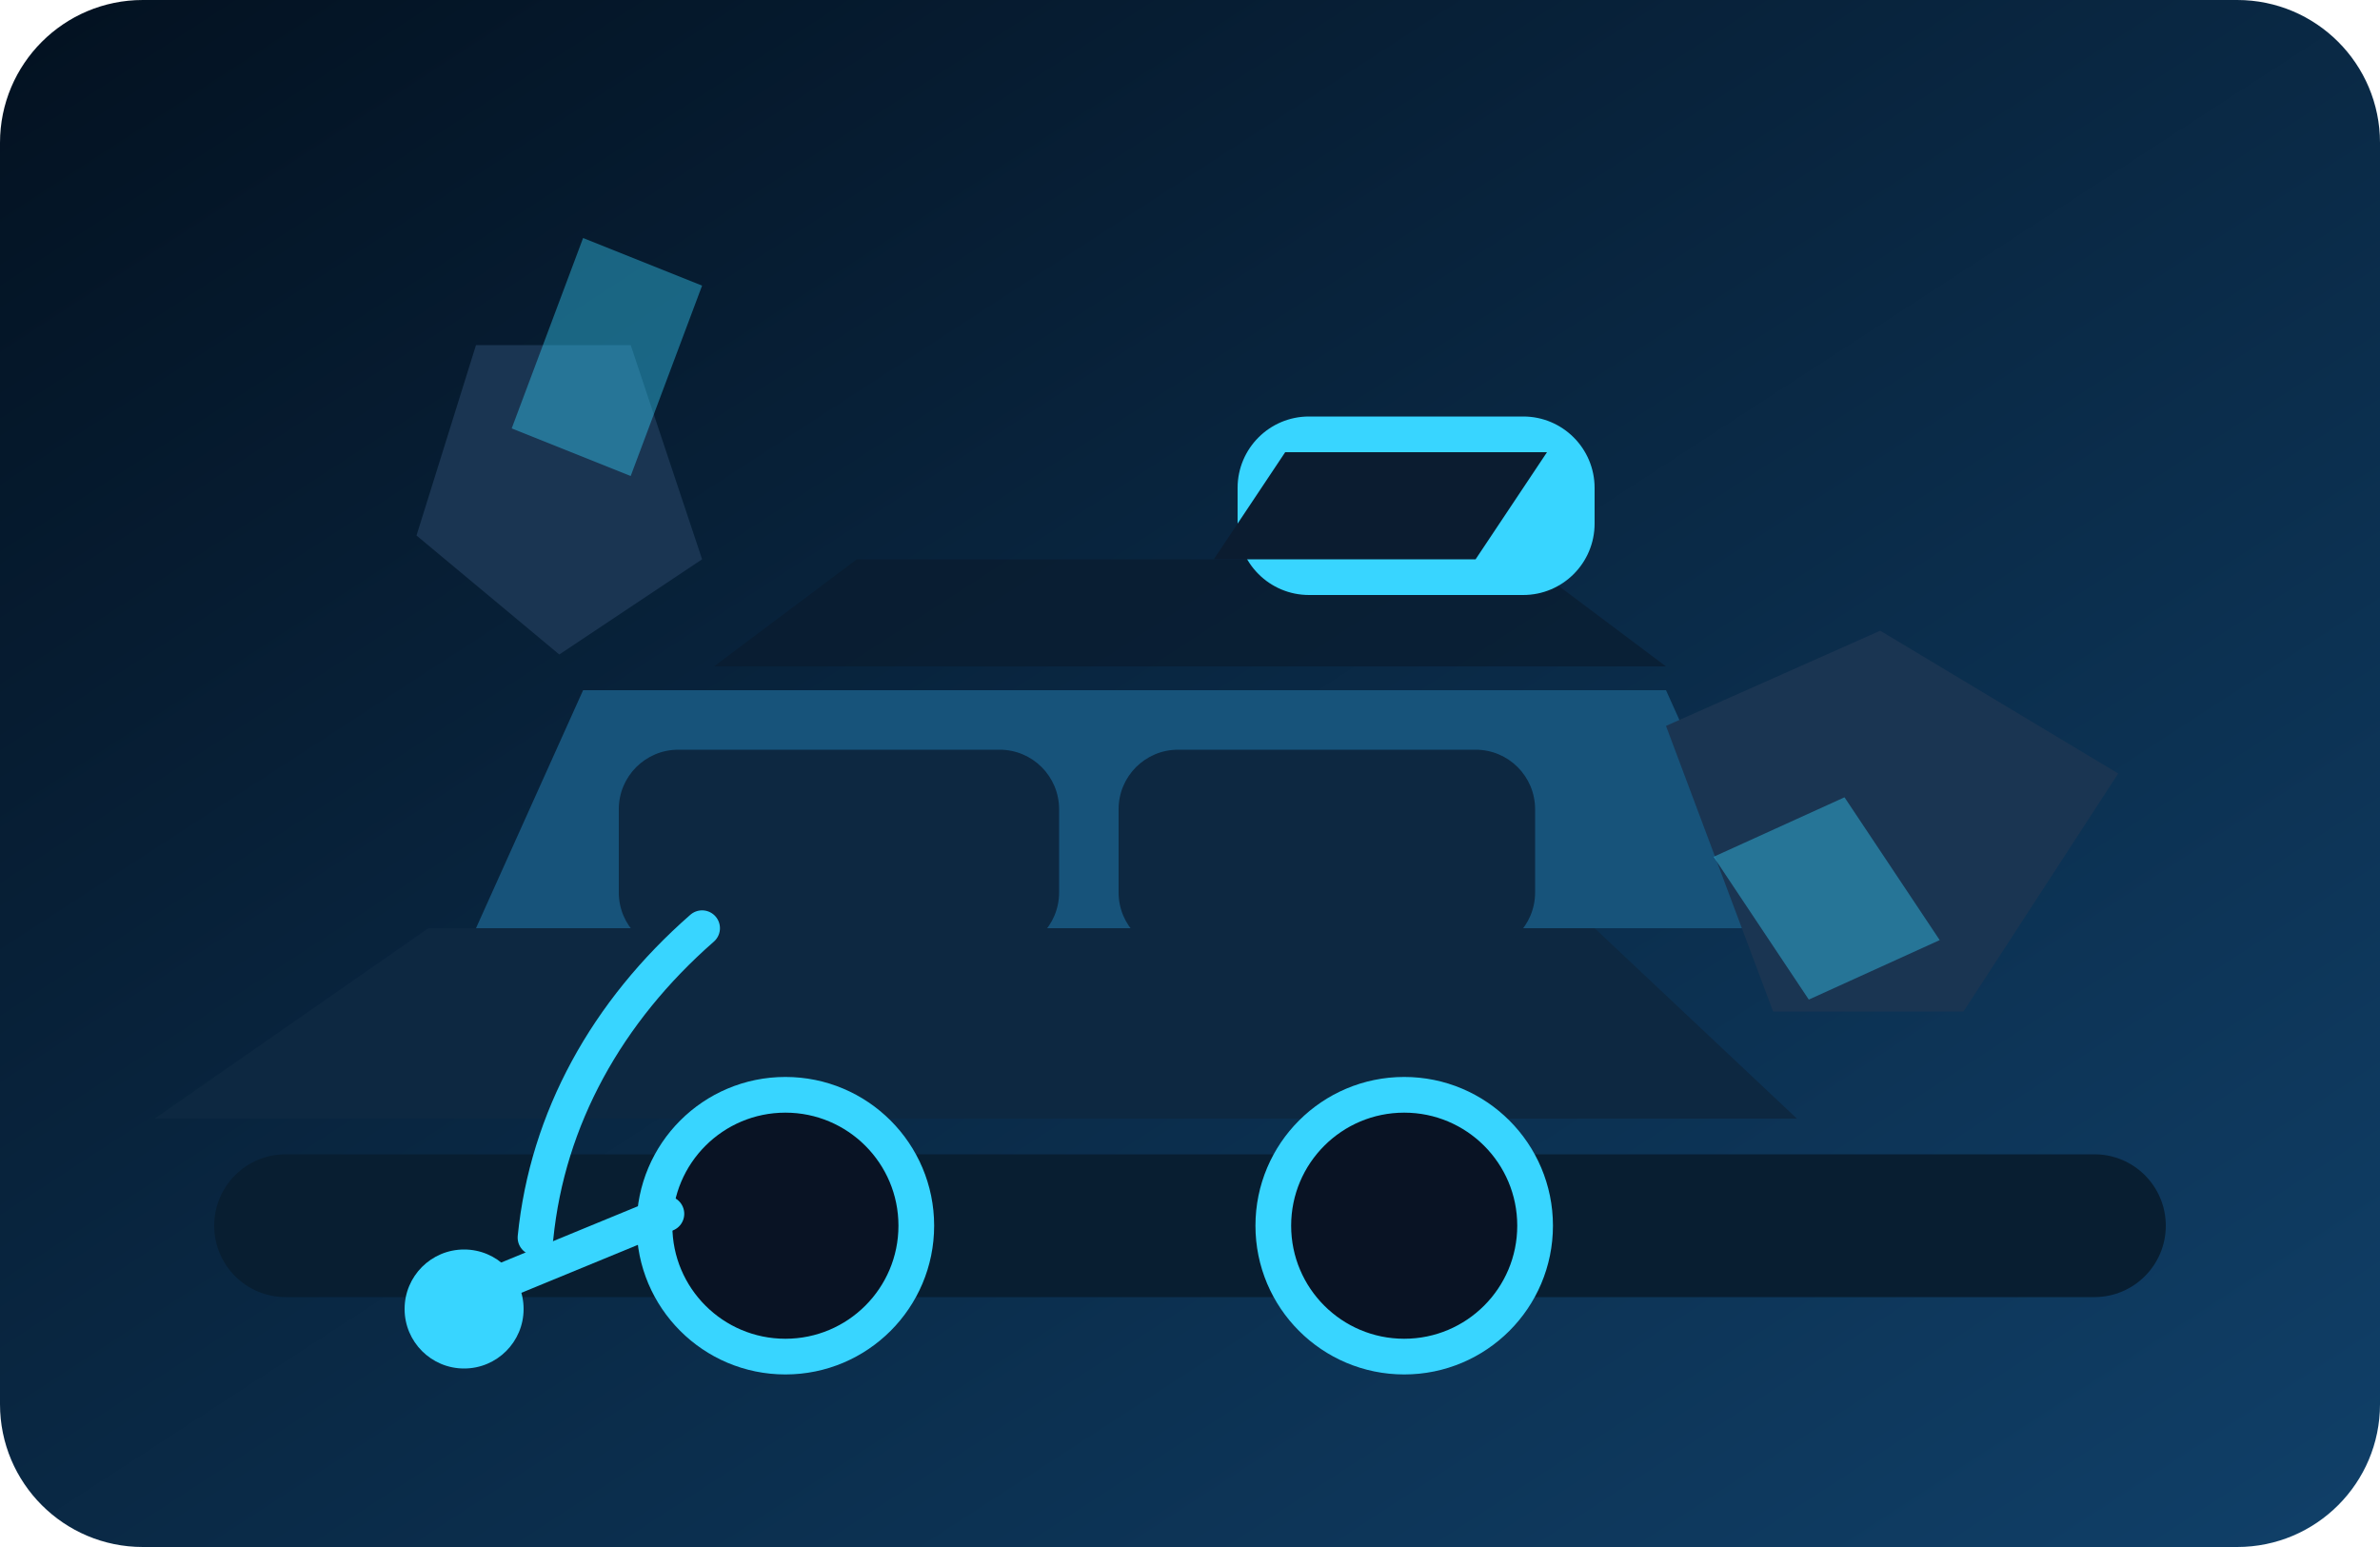
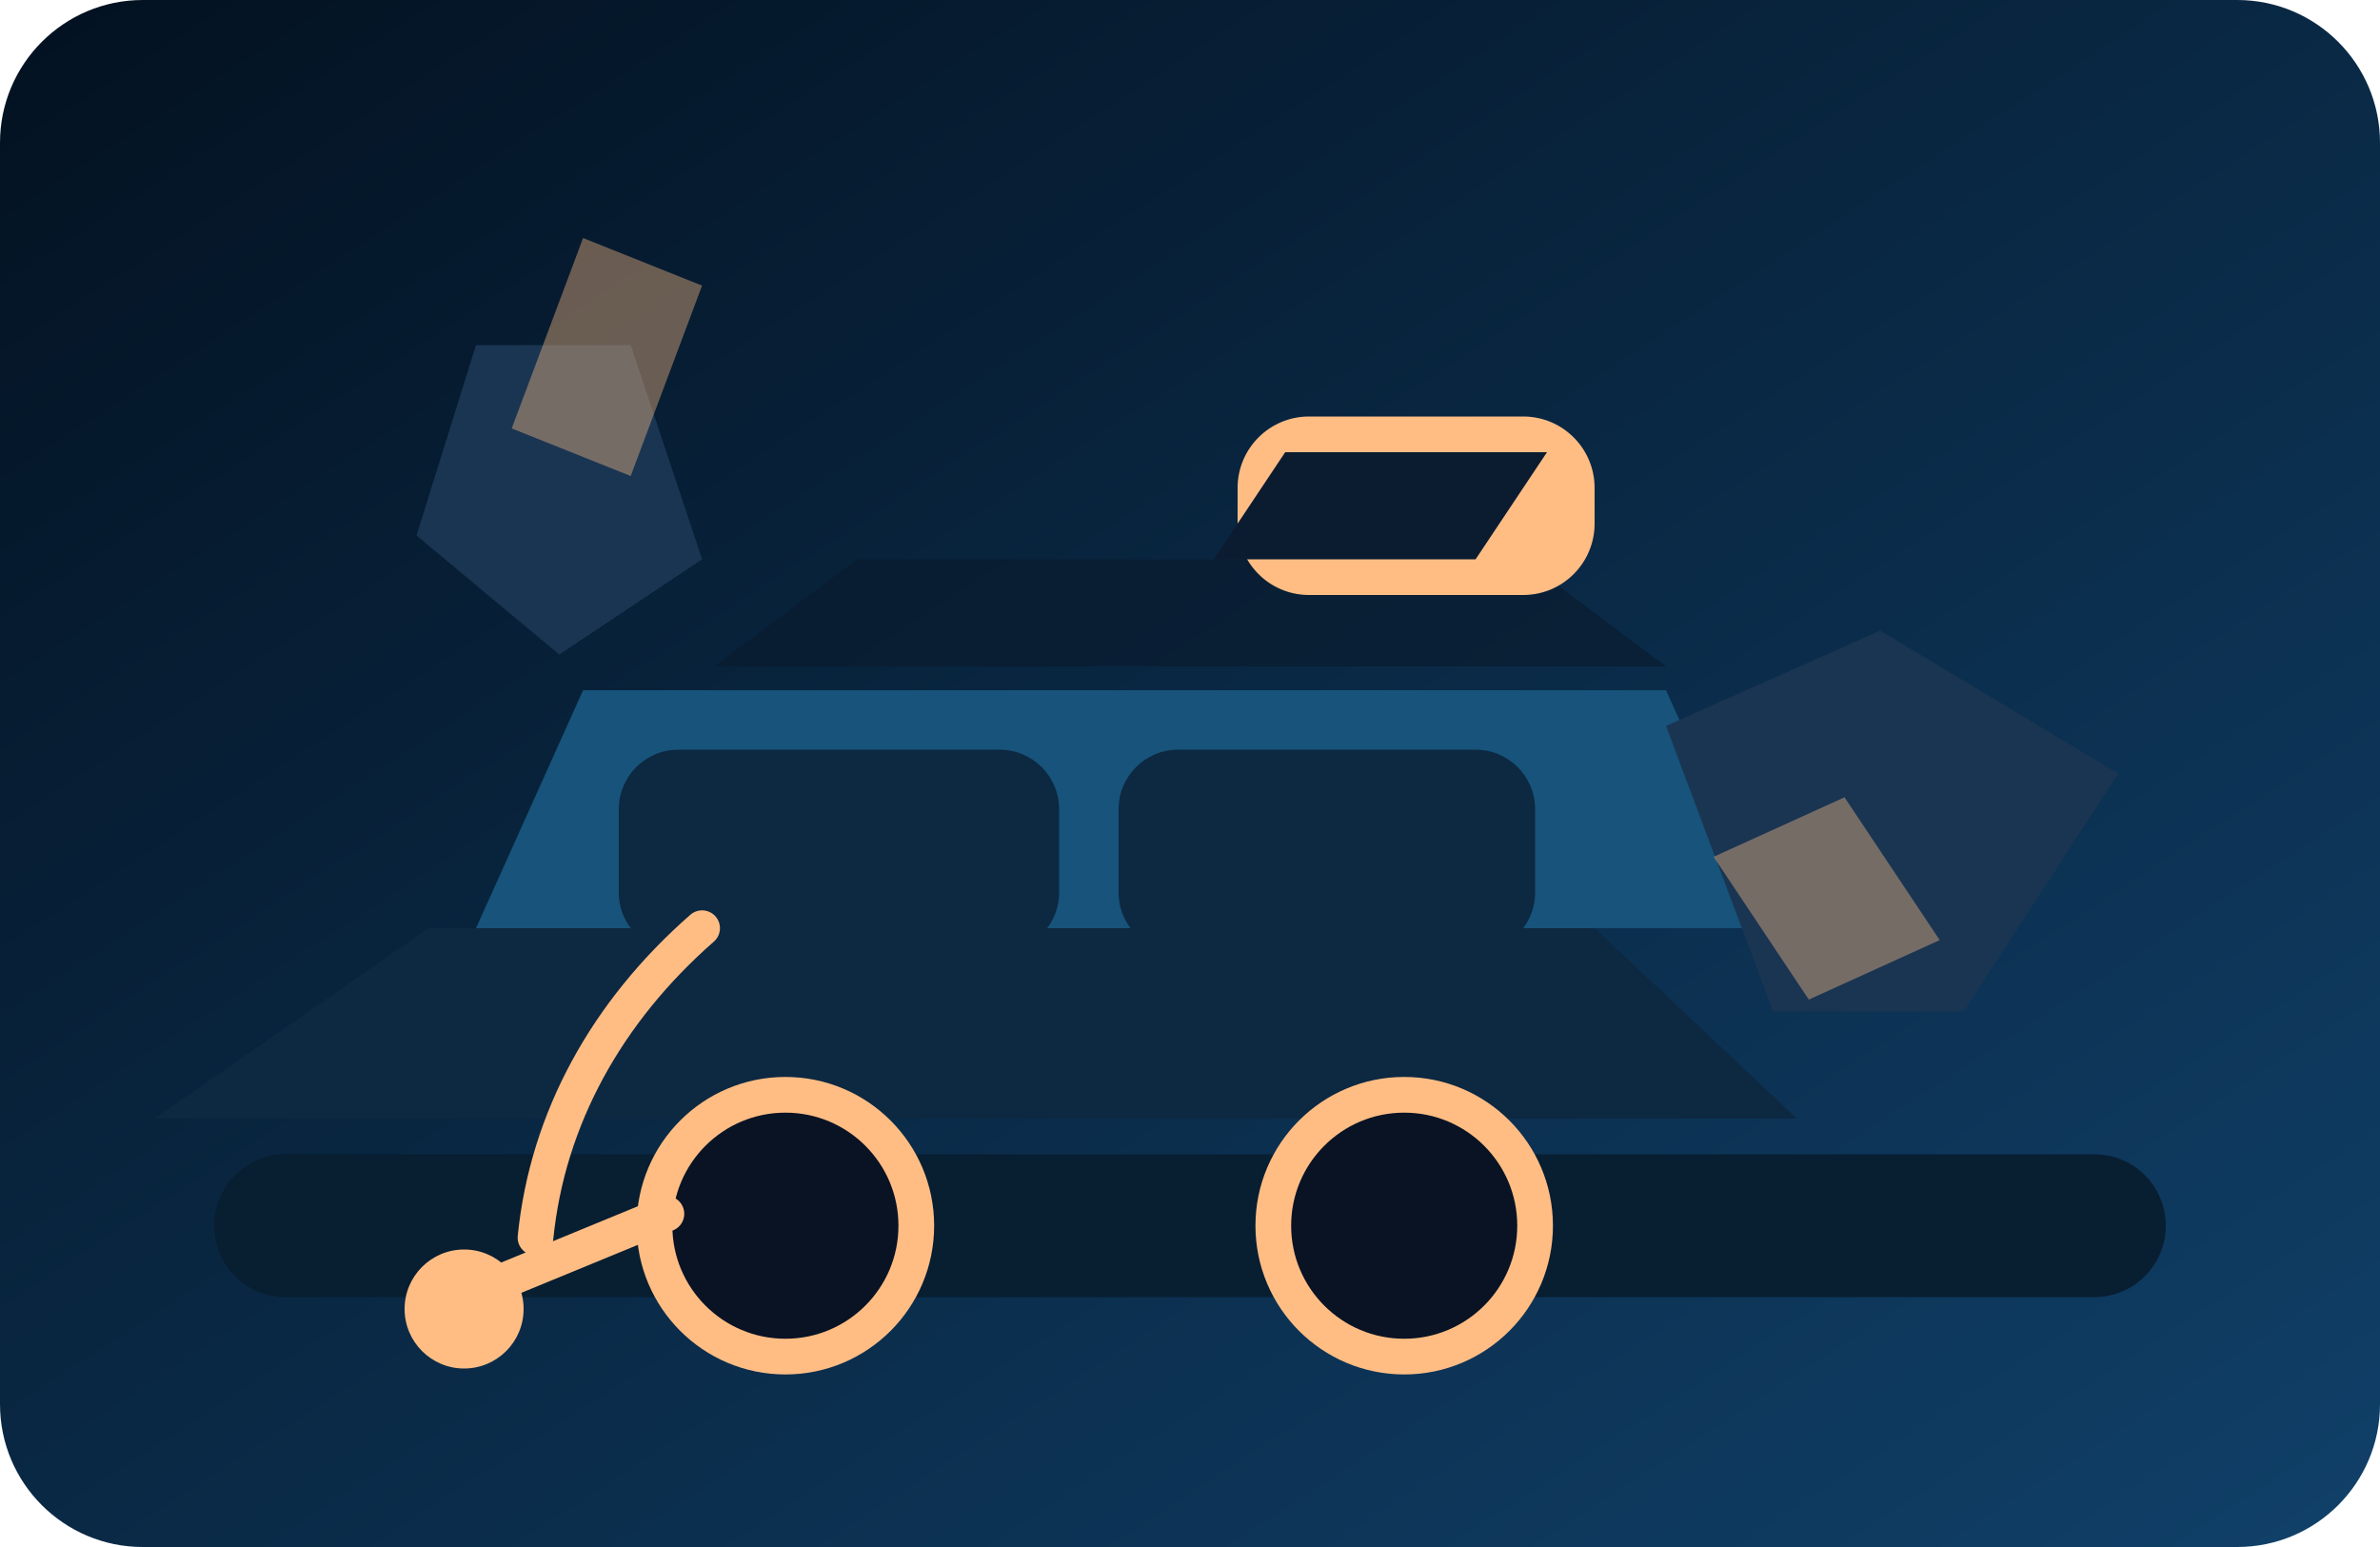
<svg xmlns="http://www.w3.org/2000/svg" viewBox="0 0 400 260" role="img" aria-labelledby="title">
  <defs>
    <linearGradient id="bg8" x1="0%" y1="0%" x2="100%" y2="100%">
      <stop offset="0%" stop-color="#031120" />
      <stop offset="100%" stop-color="#104069" />
    </linearGradient>
  </defs>
  <rect width="400" height="260" rx="24" fill="url(#bg8)" />
  <rect x="36" y="194" width="328" height="24" rx="12" fill="#081e31" />
  <path d="M72 156h196l34 32h-276z" fill="#0d2841" />
  <path d="M98 116h182l18 40H80z" fill="#17537a" />
  <rect x="104" y="126" width="74" height="34" rx="10" fill="#0d2841" />
  <rect x="188" y="126" width="70" height="34" rx="10" fill="#0d2841" />
  <path d="M280 122l36-16 40 24-26 40h-32z" fill="#1a3552" />
-   <path d="M288 144l22-10 16 24-22 10z" fill="#38d5ff" opacity="0.4" />
-   <circle cx="132" cy="206" r="22" fill="#091324" stroke="#38d5ff" stroke-width="6" />
-   <circle cx="236" cy="206" r="22" fill="#091324" stroke="#38d5ff" stroke-width="6" />
+   <path d="M288 144l22-10 16 24-22 10z" fill="#ffbd84" opacity="0.4" />
+   <circle cx="132" cy="206" r="22" fill="#091324" stroke="#ffbd84" stroke-width="6" />
+   <circle cx="236" cy="206" r="22" fill="#091324" stroke="#ffbd84" stroke-width="6" />
  <path d="M94 110L70 90l10-32h26l12 36z" fill="#1a3552" />
-   <path d="M86 72l12-32 20 8-12 32z" fill="#38d5ff" opacity="0.4" />
+   <path d="M86 72l12-32 20 8-12 32z" fill="#ffbd84" opacity="0.4" />
  <path d="M144 94h112l24 18h-160z" fill="#091a2d" opacity="0.65" />
-   <rect x="208" y="70" width="60" height="30" rx="12" fill="#38d5ff" />
+   <rect x="208" y="70" width="60" height="30" rx="12" fill="#ffbd84" />
  <path d="M216 76h44l-12 18h-44z" fill="#0b1c30" />
-   <path d="M118 156c-16 14-26 32-28 52" fill="none" stroke="#38d5ff" stroke-width="6" stroke-linecap="round" />
-   <path d="M112 204l-34 14" stroke="#38d5ff" stroke-width="6" stroke-linecap="round" />
-   <circle cx="78" cy="220" r="10" fill="#38d5ff" />
+   <path d="M118 156c-16 14-26 32-28 52" fill="none" stroke="#ffbd84" stroke-width="6" stroke-linecap="round" />
+   <path d="M112 204l-34 14" stroke="#ffbd84" stroke-width="6" stroke-linecap="round" />
+   <circle cx="78" cy="220" r="10" fill="#ffbd84" />
</svg>
